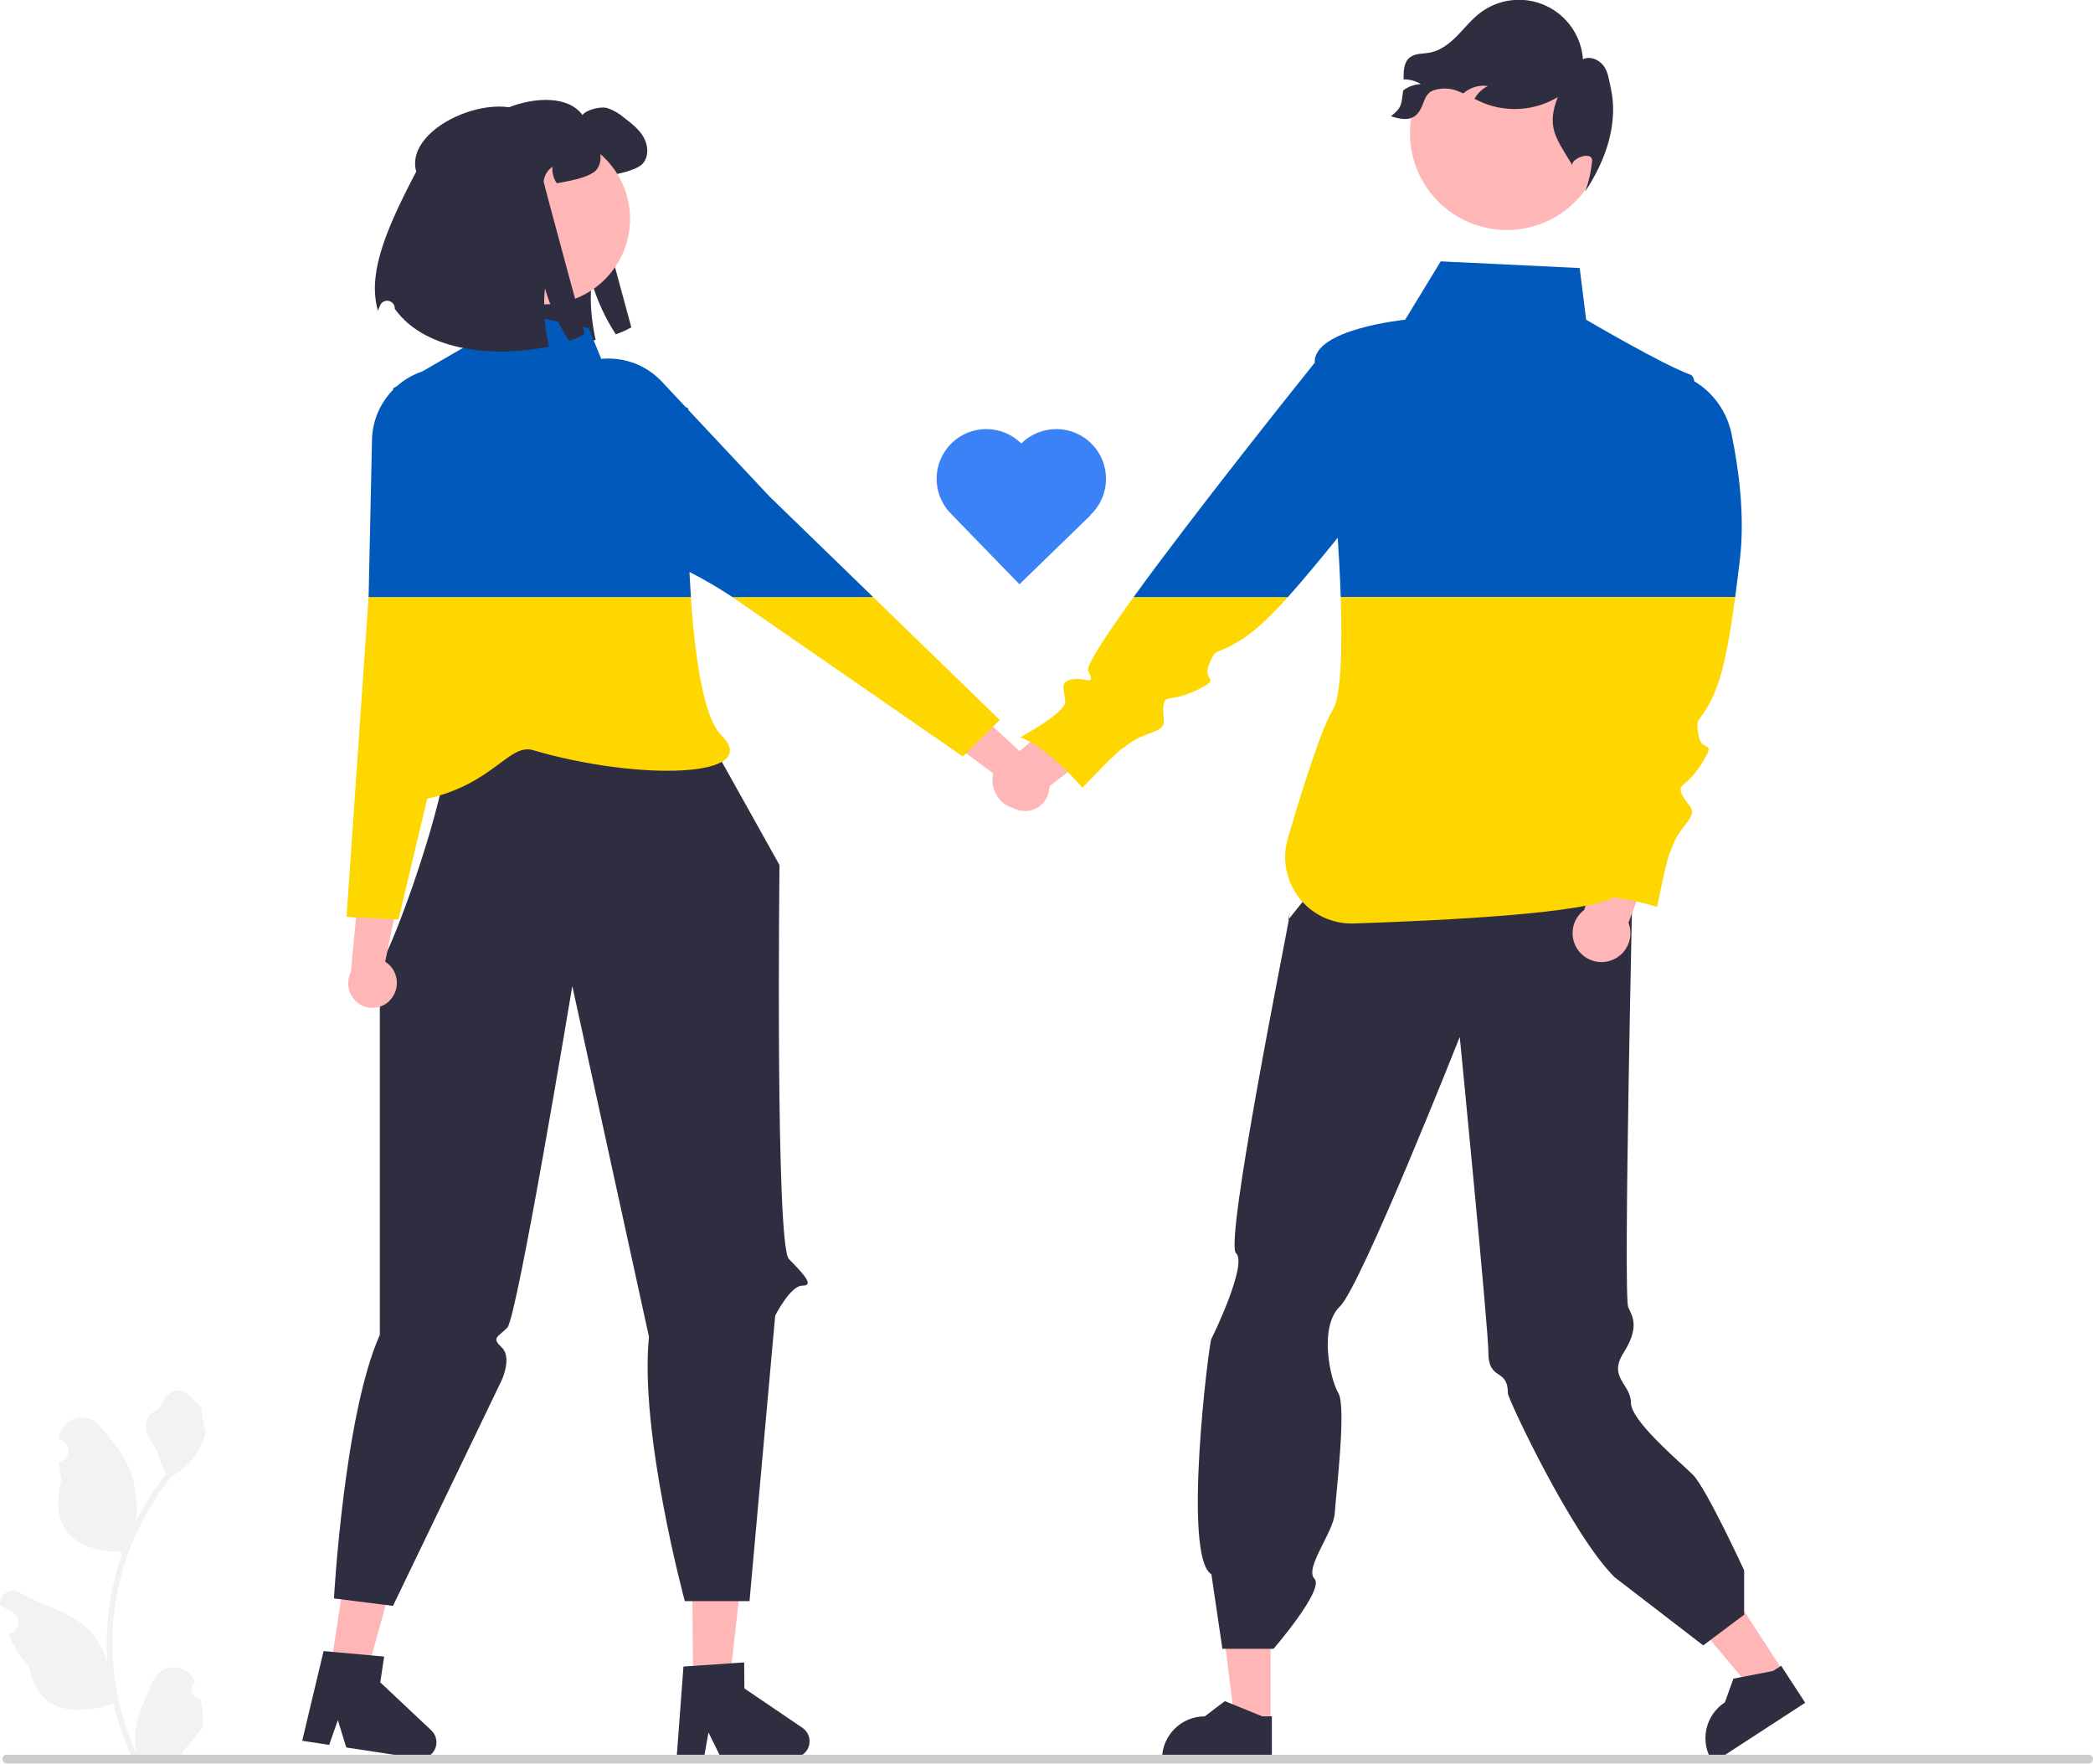
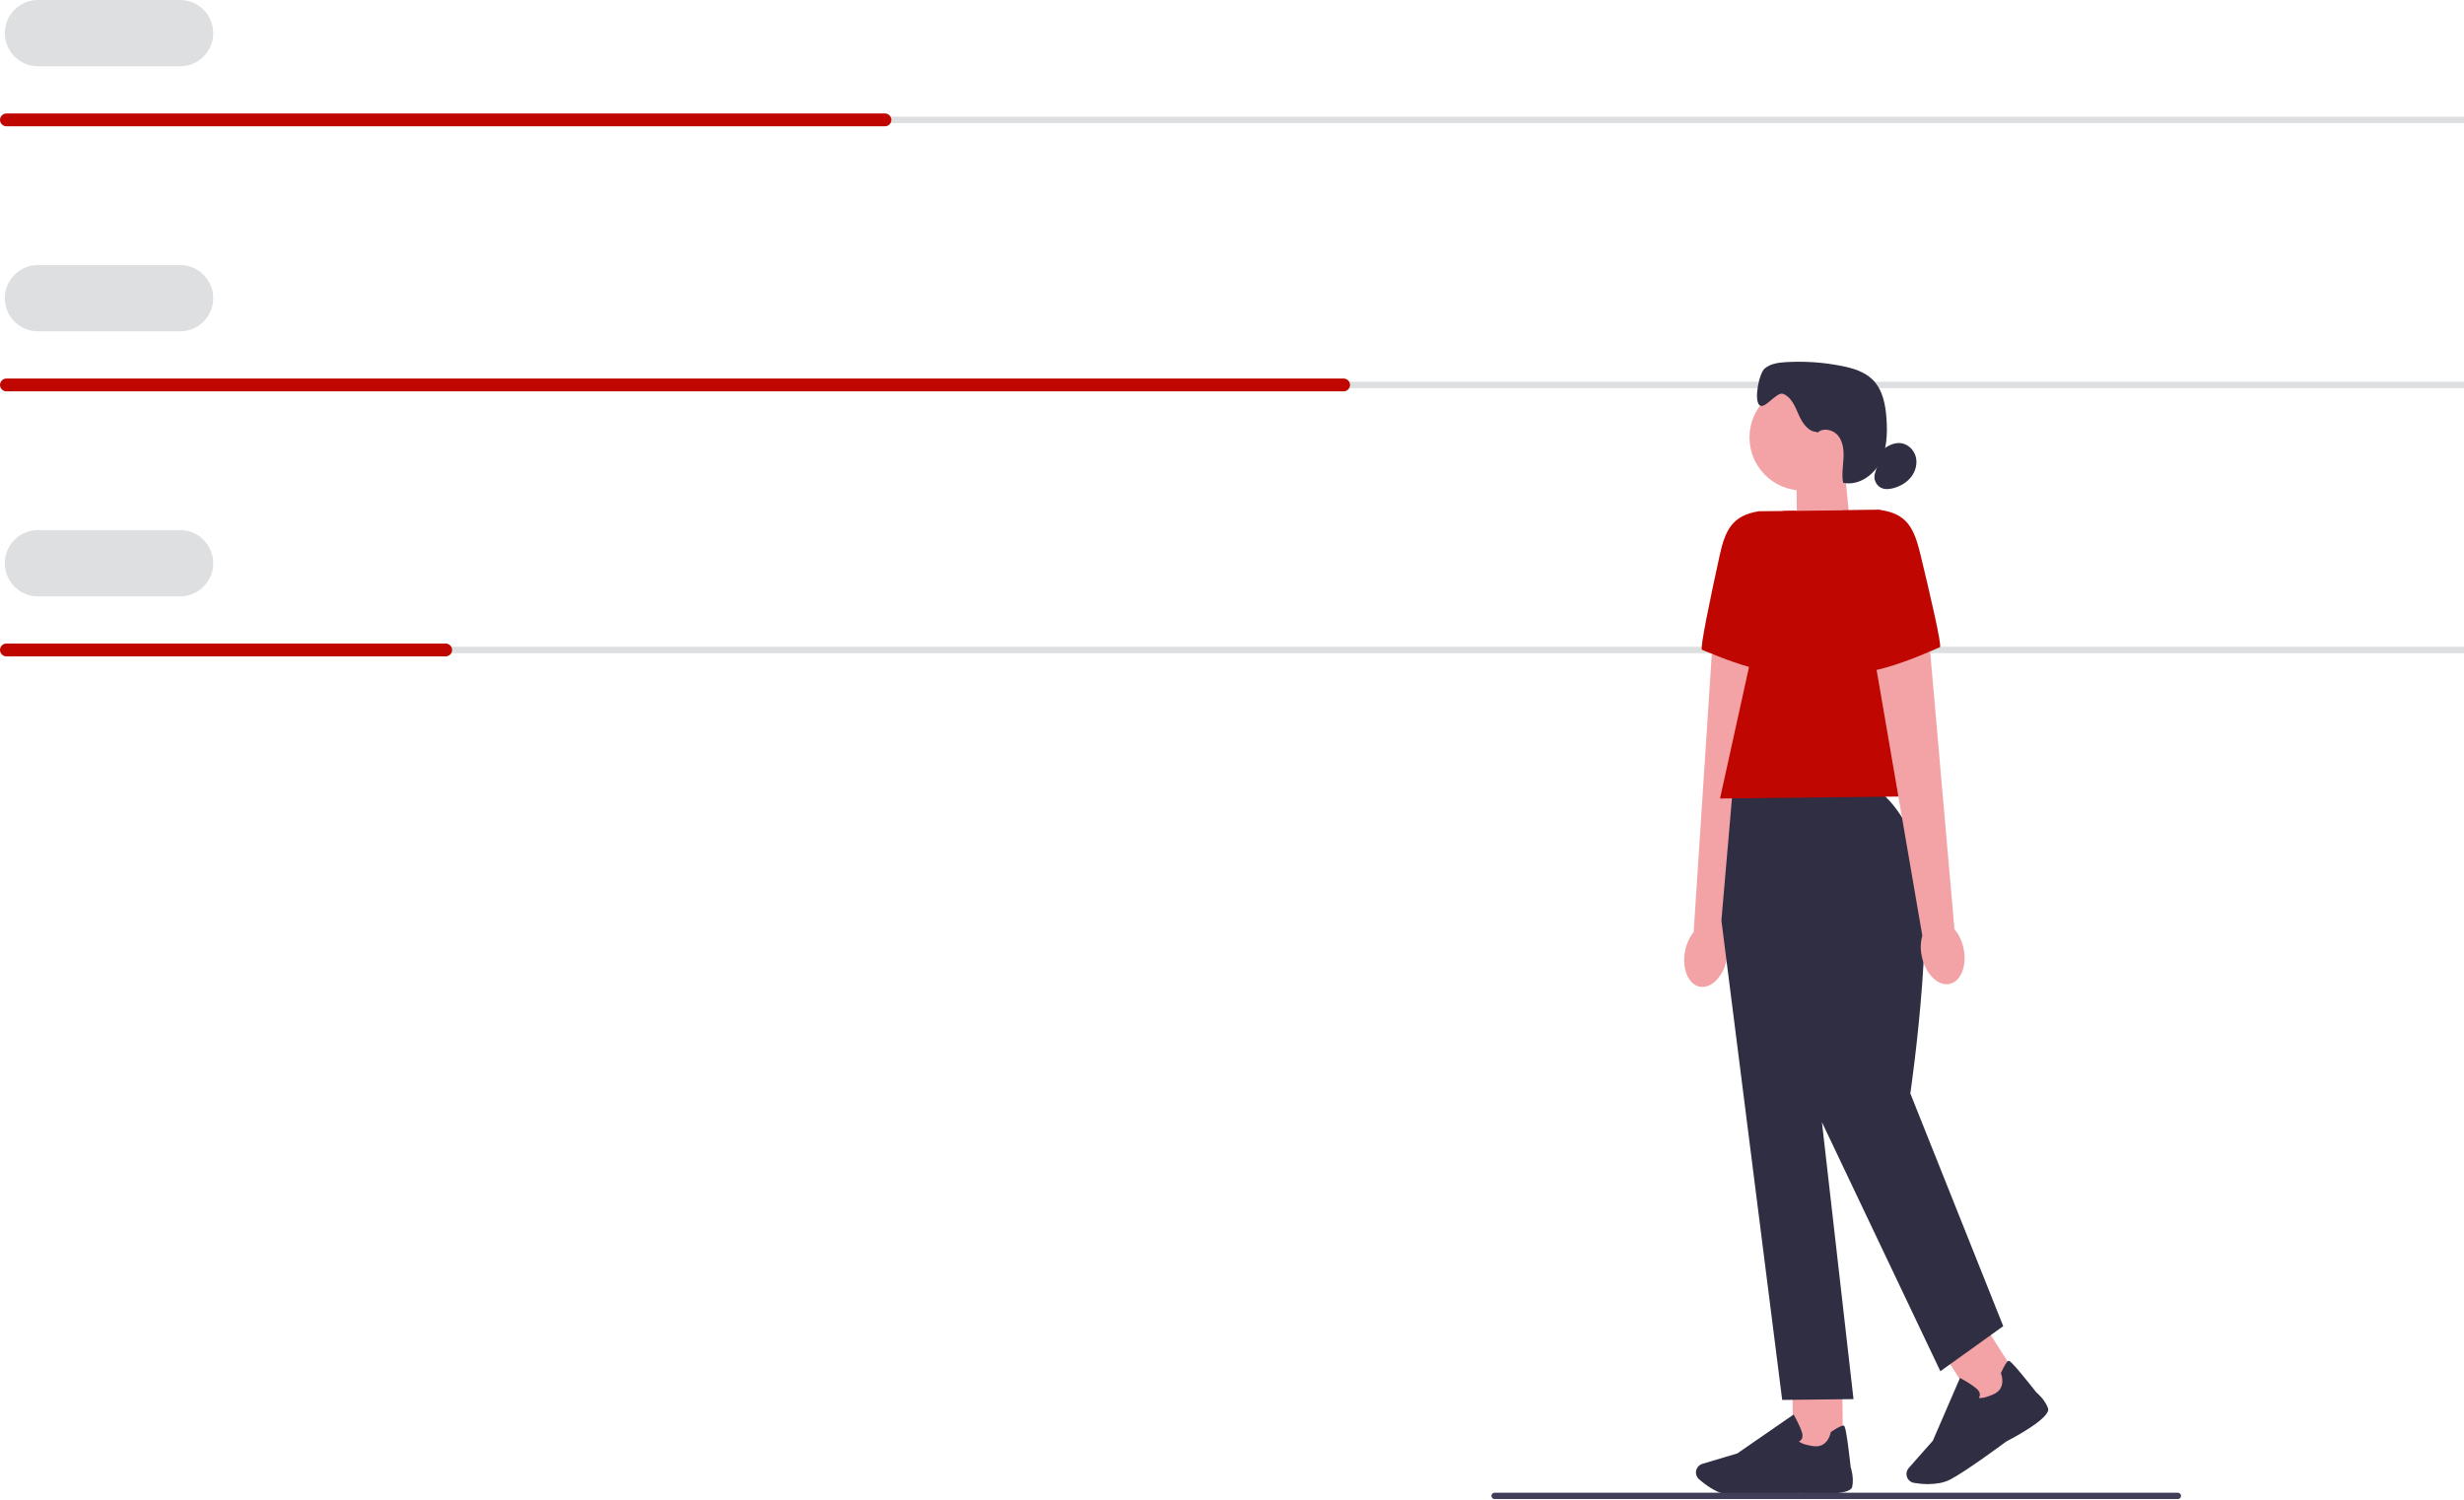
- <svg xmlns="http://www.w3.org/2000/svg" data-name="Layer 1" width="567.338" height="478.016" viewBox="0 0 567.338 478.016">
-   <path d="M441.806,255.712c-3.529-12.867,24.936-23.901,32.41-13.539,1.039-1.473,4.881-2.368,6.643-1.916a13.744,13.744,0,0,1,4.691,2.675c1.988,1.527,4.049,3.109,5.269,5.305,1.229,2.187,1.419,5.17-.235,7.068-1.311,1.509-5.179,2.485-7.149,2.883-1.374.28-2.531.506-3.525.669a6.739,6.739,0,0,1-1.175-4.456,5.47,5.47,0,0,0-2.386,4.013c-.027.334,11.108,41.304,11.108,41.304a24.287,24.287,0,0,1-4.203,1.889,52.848,52.848,0,0,1-6.553-14.28,45.762,45.762,0,0,0,.127,10.168,55.948,55.948,0,0,0,.958,5.631c-13.232,2.856-33.133,1.916-41.792-10.231l-.004-.151a2.067,2.067,0,0,0-3.993-.721c-.21.536-.403 1-.576,1.369C428.9,284.371,432.163,273.932,441.806,255.712Z" transform="translate(-316.3312 -210.9919)" fill="#2f2e41" />
-   <polygon points="187.875 456.283 197.734 456.2 202.098 417.287 187.548 417.41 187.875 456.283" fill="#ffb6b6" />
-   <path d="M533.853,679.343,518.108,668.663l-.059-7.055-3.386.227-10.496.724-2.573.171-1.868,24.935,7.396-.067,1.26-6.991,3.431,6.956,19.601-.164a4.408,4.408,0,0,0,2.439-8.055Z" transform="translate(-316.3312 -210.9919)" fill="#2f2e41" />
-   <polygon points="89.571 452.439 99.318 453.92 109.798 416.192 95.412 414.006 89.571 452.439" fill="#ffb6b6" />
-   <path d="M433.261,680.048l-13.853-13.042,1.06-6.975-3.379-.313-10.477-.95-2.568-.239-5.798,24.323,7.313,1.107,2.353-6.703,2.285,7.412,19.379,2.947a4.408,4.408,0,0,0,3.685-7.566Z" transform="translate(-316.3312 -210.9919)" fill="#2f2e41" />
-   <path d="M499.672,395.413l27.953,50.064s-1.166,102.965,2.549,106.784,7.078,7.244,3.715,7.213-7.434,8.153-7.434,8.153l-6.957,77.364h-17.543s-12.344-45.623-9.713-71.64l-20.782-95.077S456.528,568.188,453.837,570.879s-4.314,2.672-1.484,5.372,0,8.808,0,8.808l-29.498,61.221-16-2.018s2.774-49.979,12.433-71.435V471.432c-.728,8.693,33.303-79.296,12.493-72.691C438.365,396.651,499.672,395.413,499.672,395.413Z" transform="translate(-316.3312 -210.9919)" fill="#2f2e41" />
-   <path d="M422.318,481.805a6.821,6.821,0,0,0-.702-9.488,6.544,6.544,0,0,0-.876-.634l4.751-23.317-10.984-6.574-3.055,32.646a6.802,6.802,0,0,0,1.568,8.155,6.51,6.51,0,0,0,9.183-.651Q422.262,481.874,422.318,481.805Z" transform="translate(-316.3312 -210.9919)" fill="#ffb6b6" />
-   <path d="M593.233,430.754a6.821,6.821,0,0,1-5.816-7.529,6.543,6.543,0,0,1,.228-1.057l-19.113-14.177,3.782-12.229,24.082,22.251a6.802,6.802,0,0,1,4.281,7.116,6.51,6.51,0,0,1-7.268,5.651Q593.321,430.767,593.233,430.754Z" transform="translate(-316.3312 -210.9919)" fill="#ffb6b6" />
-   <circle cx="147.594" cy="59.322" r="23.183" fill="#ffb6b6" />
-   <path d="M437.826,245.399" transform="translate(-316.3312 -210.9919)" fill="#2f2e41" />
-   <polygon points="483.533 453.271 475.415 458.549 451.193 429.75 463.174 421.96 483.533 453.271" fill="#ffb6b6" />
-   <path d="M805.657,672.546,780.694,688.777l-.205-.316a11.59,11.59,0,0,1,3.398-16.034l.001-0,2.31-6.424,10.757-2.072,2.179-1.417Z" transform="translate(-316.3312 -210.9919)" fill="#2f2e41" />
-   <polygon points="344.417 467.102 334.734 467.101 330.128 429.753 344.419 429.754 344.417 467.102" fill="#ffb6b6" />
-   <path d="M661.089,688.195l-29.776-.001v-.377a11.59,11.59,0,0,1,11.59-11.589h.001l5.439-4.126,10.148,4.127,2.599 0Z" transform="translate(-316.3312 -210.9919)" fill="#2f2e41" />
-   <path d="M760.974,447.632l-86.829,1.909-8.607,10.758s.744-3.793.082.373-17.414,87.23-14.247,90.016-6.004,22.02-6.678,23.193-7.933,59.07,0,63.831l2.98,20.209h13.866s13.891-16.075,11.095-18.989,5.2-12.604,5.505-17.8,3.225-28.764.963-32.542-5.319-17.96.418-23.458,32.498-73.057,32.498-73.057,7.776,79.202,7.758,85.421c-.024,8.088,5.287,4.085,5.287,11.185,0,1.434,17.294,38.303,28.916,49.827l24.035,18.488,11.093-8.32v-12.018s-10.28-22.298-13.866-25.884-16.827-14.563-16.827-19.584-6.233-6.77-2.041-13.426,2.758-9.525,1.324-12.394,1.286-120.415,1.286-120.415Z" transform="translate(-316.3312 -210.9919)" fill="#2f2e41" />
-   <circle cx="408.437" cy="36.107" r="26.238" fill="#ffb6b6" />
-   <path d="M745.729,457.66l7.386-22.233,13.289,2.447-8.645,23.228a7.843,7.843,0,1,1-12.03-3.442Z" transform="translate(-316.3312 -210.9919)" fill="#ffb6b6" />
-   <path d="M592.555,414.694l18.096-14.878,9.942,9.152L600.901,424.017a7.843,7.843,0,1,1-8.346-9.323Z" transform="translate(-316.3312 -210.9919)" fill="#ffb6b6" />
-   <path d="M693.353,242.509c2.829.878,5.556,1.396,7.395-.924s1.359-4.973,4.095-6.092a9.679,9.679,0,0,1,6.989.324c.398.148.786.314,1.165.481.213-.185.425-.36.656-.527a8.337,8.337,0,0,1,6-1.461,8.18,8.18,0,0,0-3.633,3.467c.758.379,1.525.758,2.302,1.082a22.697,22.697,0,0,0,20.254-1.535c-3.032,7.987-.675,10.834,3.772,18.128l.176.425c-.444-1.913,5.371-4.123,5.371-1.35a33.125,33.125,0,0,1-1.849,8.32c5.704-8.588,9.069-18.636,6.859-28.278-.471-2.024-.684-4.197-1.969-5.842-1.285-1.636-3.651-2.598-5.519-1.673a17.396,17.396,0,0,0-27.992-12.48c-2.311,1.784-4.132,4.123-6.194,6.203s-4.502,3.975-7.386,4.493c-1.83.324-3.892.129-5.352,1.285-1.692,1.34-1.71,3.698-1.701,5.963a8.327,8.327,0,0,1,4.687,1.285,8.148,8.148,0,0,0-4.733,1.664.508.508,0,0,0-.074.055C696.172,239.328,696.375,240.133,693.353,242.509Z" transform="translate(-316.3312 -210.9919)" fill="#2f2e41" />
-   <path d="M370.59,671.321a2.269,2.269,0,0,1-1.645-3.933l.155-.618q-.031-.074-.062-.148a6.094,6.094,0,0,0-11.241.042c-1.839,4.428-4.179,8.864-4.756,13.546a18.029,18.029,0,0,0,.316,6.2,72.281,72.281,0,0,1-6.575-30.021,69.764,69.764,0,0,1,.433-7.783q.358-3.178.995-6.31a73.119,73.119,0,0,1,14.5-30.99,19.459,19.459,0,0,0,8.093-8.397,14.843,14.843,0,0,0,1.35-4.056c-.394.052-1.486-5.949-1.188-6.317-.549-.833-1.532-1.247-2.131-2.06-2.982-4.043-7.091-3.337-9.236,2.157-4.582,2.313-4.627,6.148-1.815,9.837,1.789,2.347,2.035,5.522,3.604,8.035-.162.207-.329.407-.491.614a73.591,73.591,0,0,0-7.681,12.169,30.592,30.592,0,0,0-1.826-14.21c-1.748-4.217-5.025-7.769-7.91-11.415a6.279,6.279,0,0,0-11.184,3.083q-.009.081-.017.161.643.363,1.259.77a3.078,3.078,0,0,1-1.241,5.602l-.063.01a30.626,30.626,0,0,0,.807,4.579c-3.702,14.316,4.29,19.53,15.701,19.764.252.129.497.258.749.381a75.115,75.115,0,0,0-4.043,19.028,71.243,71.243,0,0,0,.052,11.503l-.019-.136a18.826,18.826,0,0,0-6.427-10.87c-4.946-4.063-11.933-5.559-17.268-8.824a3.533,3.533,0,0,0-5.411,3.437l.022.143a20.677,20.677,0,0,1,2.319,1.117q.643.363,1.259.77a3.078,3.078,0,0,1-1.241,5.602l-.063.01c-.045.006-.084.013-.129.019a30.654,30.654,0,0,0,5.639,8.829c2.315,12.497,12.256,13.683,22.89,10.044h.006a75.093,75.093,0,0,0,5.044,14.726h18.02c.065-.2.123-.407.181-.607a20.474,20.474,0,0,1-4.986-.297c1.337-1.641,2.674-3.294,4.011-4.935a1.121,1.121,0,0,0,.084-.097c.678-.84,1.363-1.673,2.041-2.512l0-.001a29.99,29.99,0,0,0-.879-7.64Z" transform="translate(-316.3312 -210.9919)" fill="#f2f2f2" />
-   <path d="M316.999,687.818a1.186,1.186,0,0,0,1.19,1.19h564.29a1.19,1.19,0,1,0,0-2.38h-564.29A1.187,1.187,0,0,0,316.999,687.818Z" transform="translate(-316.3312 -210.9919)" fill="#ccc" />
-   <path d="M503.213,366.022c.111,2.279.242,4.56.394,6.82h11.261l-.161-.111A121.192,121.192,0,0,0,503.213,366.022Z" transform="translate(-316.3312 -210.9919)" fill="none" />
-   <path d="M410.267,459.537l14.065.698,7.806-32.744c17.946-4.035,22.203-15.069,28.655-13.17,28.622,8.426,62.638,7.533,51.062-4.042-4.746-4.746-7.11-20.5-8.248-37.437h-87.366Z" transform="translate(-316.3312 -210.9919)" fill="#fed701" />
-   <polygon points="198.537 161.851 260.993 205.057 270.992 195.141 236.689 161.851 198.537 161.851" fill="#fed701" />
-   <path d="M524.86,345.514,502.855,322.038c.007-.246.012-.386.012-.386l-.671-.317-6.401-6.829a19.867,19.867,0,0,0-14.211-6.326,20.389,20.389,0,0,0-2.273.092l-3.397-8.322-28.416-6.028-5.642,11.357-11.017,6.378a19.901,19.901,0,0,0-6.907,3.999l-1.076.623.08.327a19.838,19.838,0,0,0-5.77,13.604l-.914,42.49-.01.142h87.366c-.152-2.26-.283-4.541-.394-6.82a121.192,121.192,0,0,1,11.495,6.709l.161.111h38.152Z" transform="translate(-316.3312 -210.9919)" fill="#015abb" />
-   <path d="M611.318,392.877c2.271,4.488-.919,1.46-4.488,2.271-3.569.811-1.839,2.92-1.758,6.029s-12.194,9.652-12.194,9.652c7.489,2.677,16.87,13.681,16.87,13.681s9.085-9.571,10.734-10.571c1.649-1,2.569-2.46,7.787-4.272,5.218-1.811,3.028-3.19,3.407-7.029.379-3.839,1.649-1,8.976-4.542s1.379-2.19,3.407-7.029c2.028-4.84,1.379-2.19,7.976-6.191,3.965-2.405,7.904-5.937,13.384-12.033H623.607C615.895,383.496,610.644,391.544,611.318,392.877Z" transform="translate(-316.3312 -210.9919)" fill="#fed701" />
-   <path d="M787.938,362.778c1.465-12.211-.388-25.251-2.272-34.267a21.716,21.716,0,0,0-10.058-14.167c-.191-.979-.531-1.606-1.052-1.791-7.458-2.651-28.277-14.899-28.277-14.899l-1.745-14.006L706.86,281.837l-9.64,15.816s-24.972,2.51-24.509,11.652c-6.048,7.543-32.968,41.249-49.104,63.538h41.813c3.637-4.046,7.953-9.219,13.41-15.949.037-.046.072-.093.109-.139.367,5.456.649,10.914.817,16.088H786.67C787.076,369.808,787.494,366.474,787.938,362.778Z" transform="translate(-316.3312 -210.9919)" fill="#015abb" />
-   <path d="M786.67,372.843H679.756c.477,14.703.022,27.101-2.118,30.515-3.004,4.792-8.089,20.829-12.222,34.91a17.995,17.995,0,0,0,17.859,23.046c25.642-.845,63.164-2.802,70.477-7.093a81.014,81.014,0,0,1,11.758,2.584s2.588-12.94,3.45-14.665c.863-1.725.863-3.45,4.313-7.764,3.451-4.313.863-4.313-.863-7.764-1.725-3.45.863-1.725,5.176-8.626,4.313-6.901,0-2.588-.863-7.764-.863-5.176,0-2.588,3.451-9.489C783.033,395.016,784.708,387.513,786.67,372.843Z" transform="translate(-316.3312 -210.9919)" fill="#fed701" />
-   <path d="M429.153,257.519c-3.529-12.867,24.936-23.901,32.41-13.539,1.039-1.473,4.881-2.368,6.643-1.916a13.744,13.744,0,0,1,4.691,2.675c1.988,1.527,4.049,3.109,5.269,5.305,1.229,2.187,1.419,5.17-.235,7.068-1.311,1.509-5.179,2.485-7.149,2.883-1.374.28-2.531.506-3.525.669a6.739,6.739,0,0,1-1.175-4.456,5.47,5.47,0,0,0-2.386,4.013c-.027.334,11.108,41.304,11.108,41.304a24.287,24.287,0,0,1-4.203,1.889,52.848,52.848,0,0,1-6.553-14.28,45.762,45.762,0,0,0,.127,10.168,55.95,55.95,0,0,0,.958,5.631c-13.232,2.856-33.133,1.916-41.792-10.231l-.004-.151a2.067,2.067,0,0,0-3.993-.721c-.21.536-.403 1-.576,1.369C416.247,286.179,419.51,275.74,429.153,257.519Z" transform="translate(-316.3312 -210.9919)" fill="#2f2e41" />
-   <path d="M593.272,331.109l0,0c-.034.033-.065.067-.098.1a13.472,13.472,0,0,0-18.874-.102l0,0a13.472,13.472,0,0,0-.401,18.921l-.003.003.126.13,0,0,18.649,19.202L612.003,350.587l-.054-.055c.032-.031.066-.06.099-.091l0,0a13.474,13.474,0,0,0,.278-19.054l0,0A13.474,13.474,0,0,0,593.272,331.109Z" transform="translate(-316.3312 -210.9919)" fill="#3b82f6" />
+ <svg xmlns="http://www.w3.org/2000/svg" width="768.47" height="467.54" viewBox="0 0 768.47 467.54">
+   <rect x="2" y="36.39" width="766.47" height="2" fill="#dedfe0" />
+   <path d="m56.15,20.67H11.84c-5.7,0-10.34-4.64-10.34-10.34S6.14,0,11.84,0h44.32c5.7,0,10.34,4.64,10.34,10.34s-4.64,10.34-10.34,10.34h0Z" fill="#dedfe0" />
+   <rect x="2" y="119.06" width="766.47" height="2" fill="#dedfe0" />
+   <path d="m56.15,103.34H11.84c-5.7,0-10.34-4.64-10.34-10.34s4.64-10.34,10.34-10.34h44.32c5.7,0,10.34,4.64,10.34,10.34s-4.64,10.34-10.34,10.34h0Z" fill="#dedfe0" />
+   <rect x="2" y="201.72" width="766.47" height="2" fill="#dedfe0" />
+   <path d="m56.15,186.01H11.84c-5.7,0-10.34-4.64-10.34-10.34s4.64-10.34,10.34-10.34h44.32c5.7,0,10.34,4.64,10.34,10.34s-4.64,10.34-10.34,10.34h0Z" fill="#dedfe0" />
+   <path d="m276,39.39H2c-1.1,0-2-.9-2-2s.9-2,2-2h274c1.1,0,2,.9,2,2s-.9,2-2,2Z" fill="#bf0600" />
+   <path d="m419.05,122.06H2c-1.1,0-2-.9-2-2s.9-2,2-2h417.05c1.1,0,2,.9,2,2s-.9,2-2,2Z" fill="#bf0600" />
+   <path d="m139,204.72H2c-1.1,0-2-.9-2-2s.9-2,2-2h137c1.1,0,2,.9,2,2s-.9,2-2,2Z" fill="#bf0600" />
+   <g>
+     <polygon points="577.06 164.66 560.51 170.3 560.24 146.39 575.31 146.22 577.06 164.66" fill="#f3a3a6" />
+     <circle cx="562.19" cy="136.43" r="16.56" fill="#f3a3a6" />
+     <path d="m566.71,134.74c-2.77-.05-4.62-2.83-5.73-5.38s-2.25-5.47-4.82-6.5c-2.11-.84-5.75,5.03-7.43,3.5-1.75-1.6-.15-9.94,1.67-11.45,1.82-1.51,4.33-1.83,6.69-1.97,5.77-.33,11.57.07,17.24,1.19,3.5.69,7.12,1.75,9.67,4.25,3.23,3.17,4.1,8,4.38,12.52.29,4.62.07,9.47-2.13,13.55-2.21,4.07-6.88,7.11-11.41,6.13-.48-2.45-.05-4.97.1-7.47.15-2.49-.07-5.18-1.61-7.15s-4.8-2.72-6.55-.94" fill="#2f2e43" />
+     <path d="m587.14,140.25c1.64-1.23,3.61-2.27,5.65-2.04,2.21.24,4.09,2.04,4.68,4.18.59,2.14-.02,4.51-1.36,6.28-1.34,1.77-3.35,2.95-5.49,3.55-1.24.35-2.59.5-3.78,0-1.75-.73-2.71-2.94-2.05-4.72" fill="#2f2e43" />
+     <g>
+       <path id="uuid-c8983f9d-ef50-4d77-8f7b-49f8a94dcf30-67" d="m525.53,296.7c-1.04,5.45,1.03,10.4,4.64,11.05,3.6.65,7.37-3.25,8.41-8.7.45-2.17.35-4.42-.29-6.55l12.74-85.41-17.16-3.03-5.65,86.63c-1.38,1.77-2.31,3.83-2.69,6.02h0Z" fill="#f3a3a6" />
+       <path d="m560.21,159.33l-11.69.13c-8.25,1.34-10.45,5.78-12.23,13.94-2.73,12.45-6.21,29.04-5.48,29.27,1.17.38,21.17,9.52,31.29,7.26l-1.89-50.6h0Z" fill="#bf0600" />
+     </g>
+     <rect x="559.12" y="430.83" width="15.56" height="22.07" transform="translate(-4.9 6.36) rotate(-.64)" fill="#f3a3a6" />
+     <path d="m544.2,466.56c-1.64.02-3.09,0-4.19-.09-4.14-.33-8.11-3.34-10.12-5.1-.9-.79-1.2-2.07-.75-3.17h0c.32-.79.98-1.39,1.8-1.64l10.89-3.24,17.55-12.13.2.35c.08.13,1.85,3.24,2.45,5.35.23.8.18,1.47-.15,1.99-.23.36-.55.57-.81.7.32.33,1.33,1,4.43,1.46,4.51.67,5.42-4.02,5.45-4.22l.03-.16.13-.09c2.13-1.41,3.44-2.05,3.9-1.92.29.08.76.22,2.18,12.94.13.4,1.06,3.32.48,6.13-.63,3.06-13.96,2.15-16.62,1.94-.08.01-10.04.83-16.87.9h.02,0Z" fill="#2f2e43" />
+     <rect x="610.24" y="415.35" width="15.56" height="22.07" transform="translate(-132.35 400.01) rotate(-32.59)" fill="#f3a3a6" />
+     <path d="m601.65,462.89c-1.83.02-3.51-.18-4.71-.38-1.18-.2-2.11-1.12-2.31-2.3h0c-.15-.85.1-1.7.66-2.34l7.52-8.51,8.47-19.58.36.19c.13.07,3.28,1.77,4.91,3.24.62.56.93,1.15.93,1.77,0,.43-.16.78-.32,1.02.45.11,1.66.14,4.53-1.11,4.18-1.82,2.47-6.28,2.39-6.46l-.06-.15.07-.14c1.06-2.32,1.84-3.56,2.29-3.7.29-.08.76-.22,8.7,9.82.32.27,2.66,2.25,3.65,4.94,1.08,2.93-10.7,9.21-13.08,10.44-.07.06-12.38,9.21-17.44,11.83-2.01,1.04-4.4,1.38-6.58,1.4l.02.02h0Z" fill="#2f2e43" />
+     <path d="m583.93,246.05l-43.56.48-3.5,40.56,18.96,149.54,22.24-.25-9.85-86.38,36.94,77.68,19.61-14.06-28.98-72.58s9.36-63.61,1.28-79.34c-8.08-15.73-13.13-15.67-13.13-15.67v.02h-.01Z" fill="#2f2e43" />
+     <polygon points="605.63 248.28 536.44 249.05 556.21 159.38 586.35 159.04 605.63 248.28" fill="#bf0600" />
+     <path id="uuid-97a43cd7-1586-4870-a70d-869ca8f8714f-68" d="m612.38,295.74c1.16,5.43-.8,10.42-4.39,11.15-3.59.73-7.44-3.08-8.6-8.51-.5-2.16-.45-4.41.14-6.56l-14.64-85.11,17.09-3.41,7.57,86.49c1.42,1.74,2.39,3.78,2.83,5.96h0Z" fill="#f3a3a6" />
+     <path d="m574.66,159.17l11.69-.13c8.28,1.16,10.57,5.55,12.54,13.67,3,12.39,6.85,28.89,6.13,29.14-1.17.4-20.95,9.98-31.12,7.95l.77-50.63h-.01Z" fill="#bf0600" />
+   </g>
+   <path d="m680.22,466.56c0,.54-.44.98-.98.98h-213.12c-.54,0-.98-.44-.98-.98s.44-.98.98-.98h213.12c.54,0,.98.44.98.98Z" fill="#3f3d58" />
</svg>
